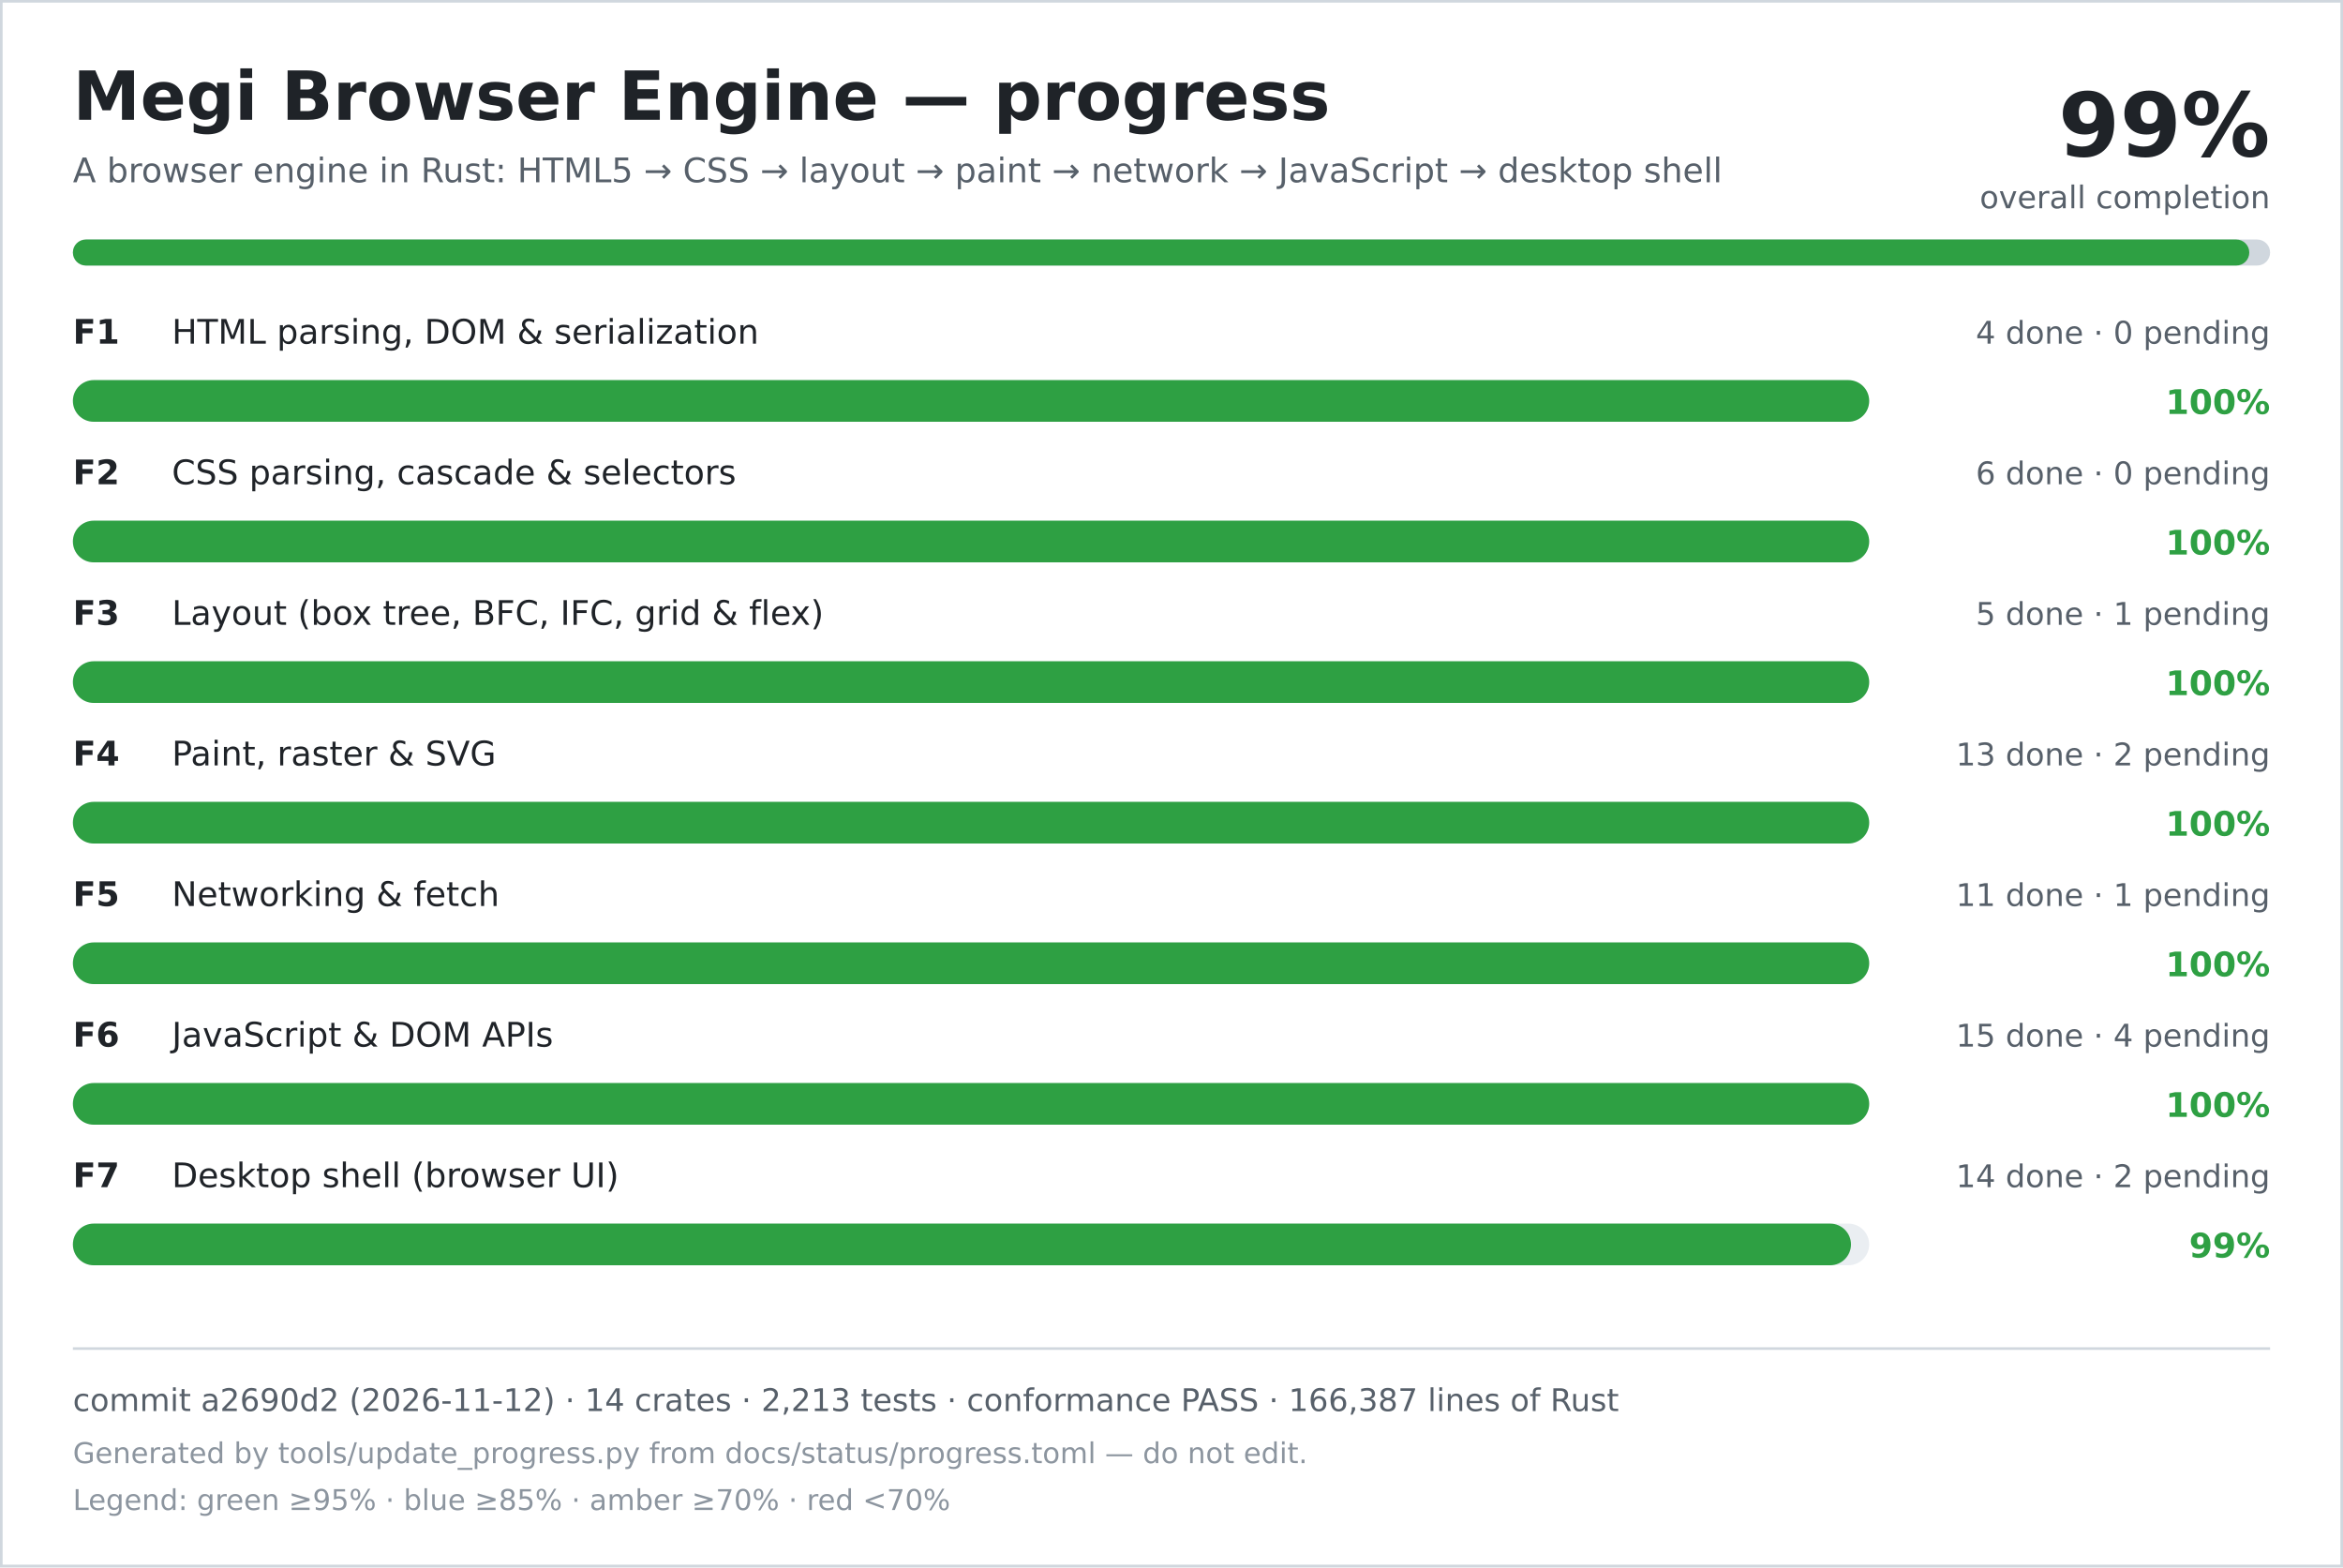
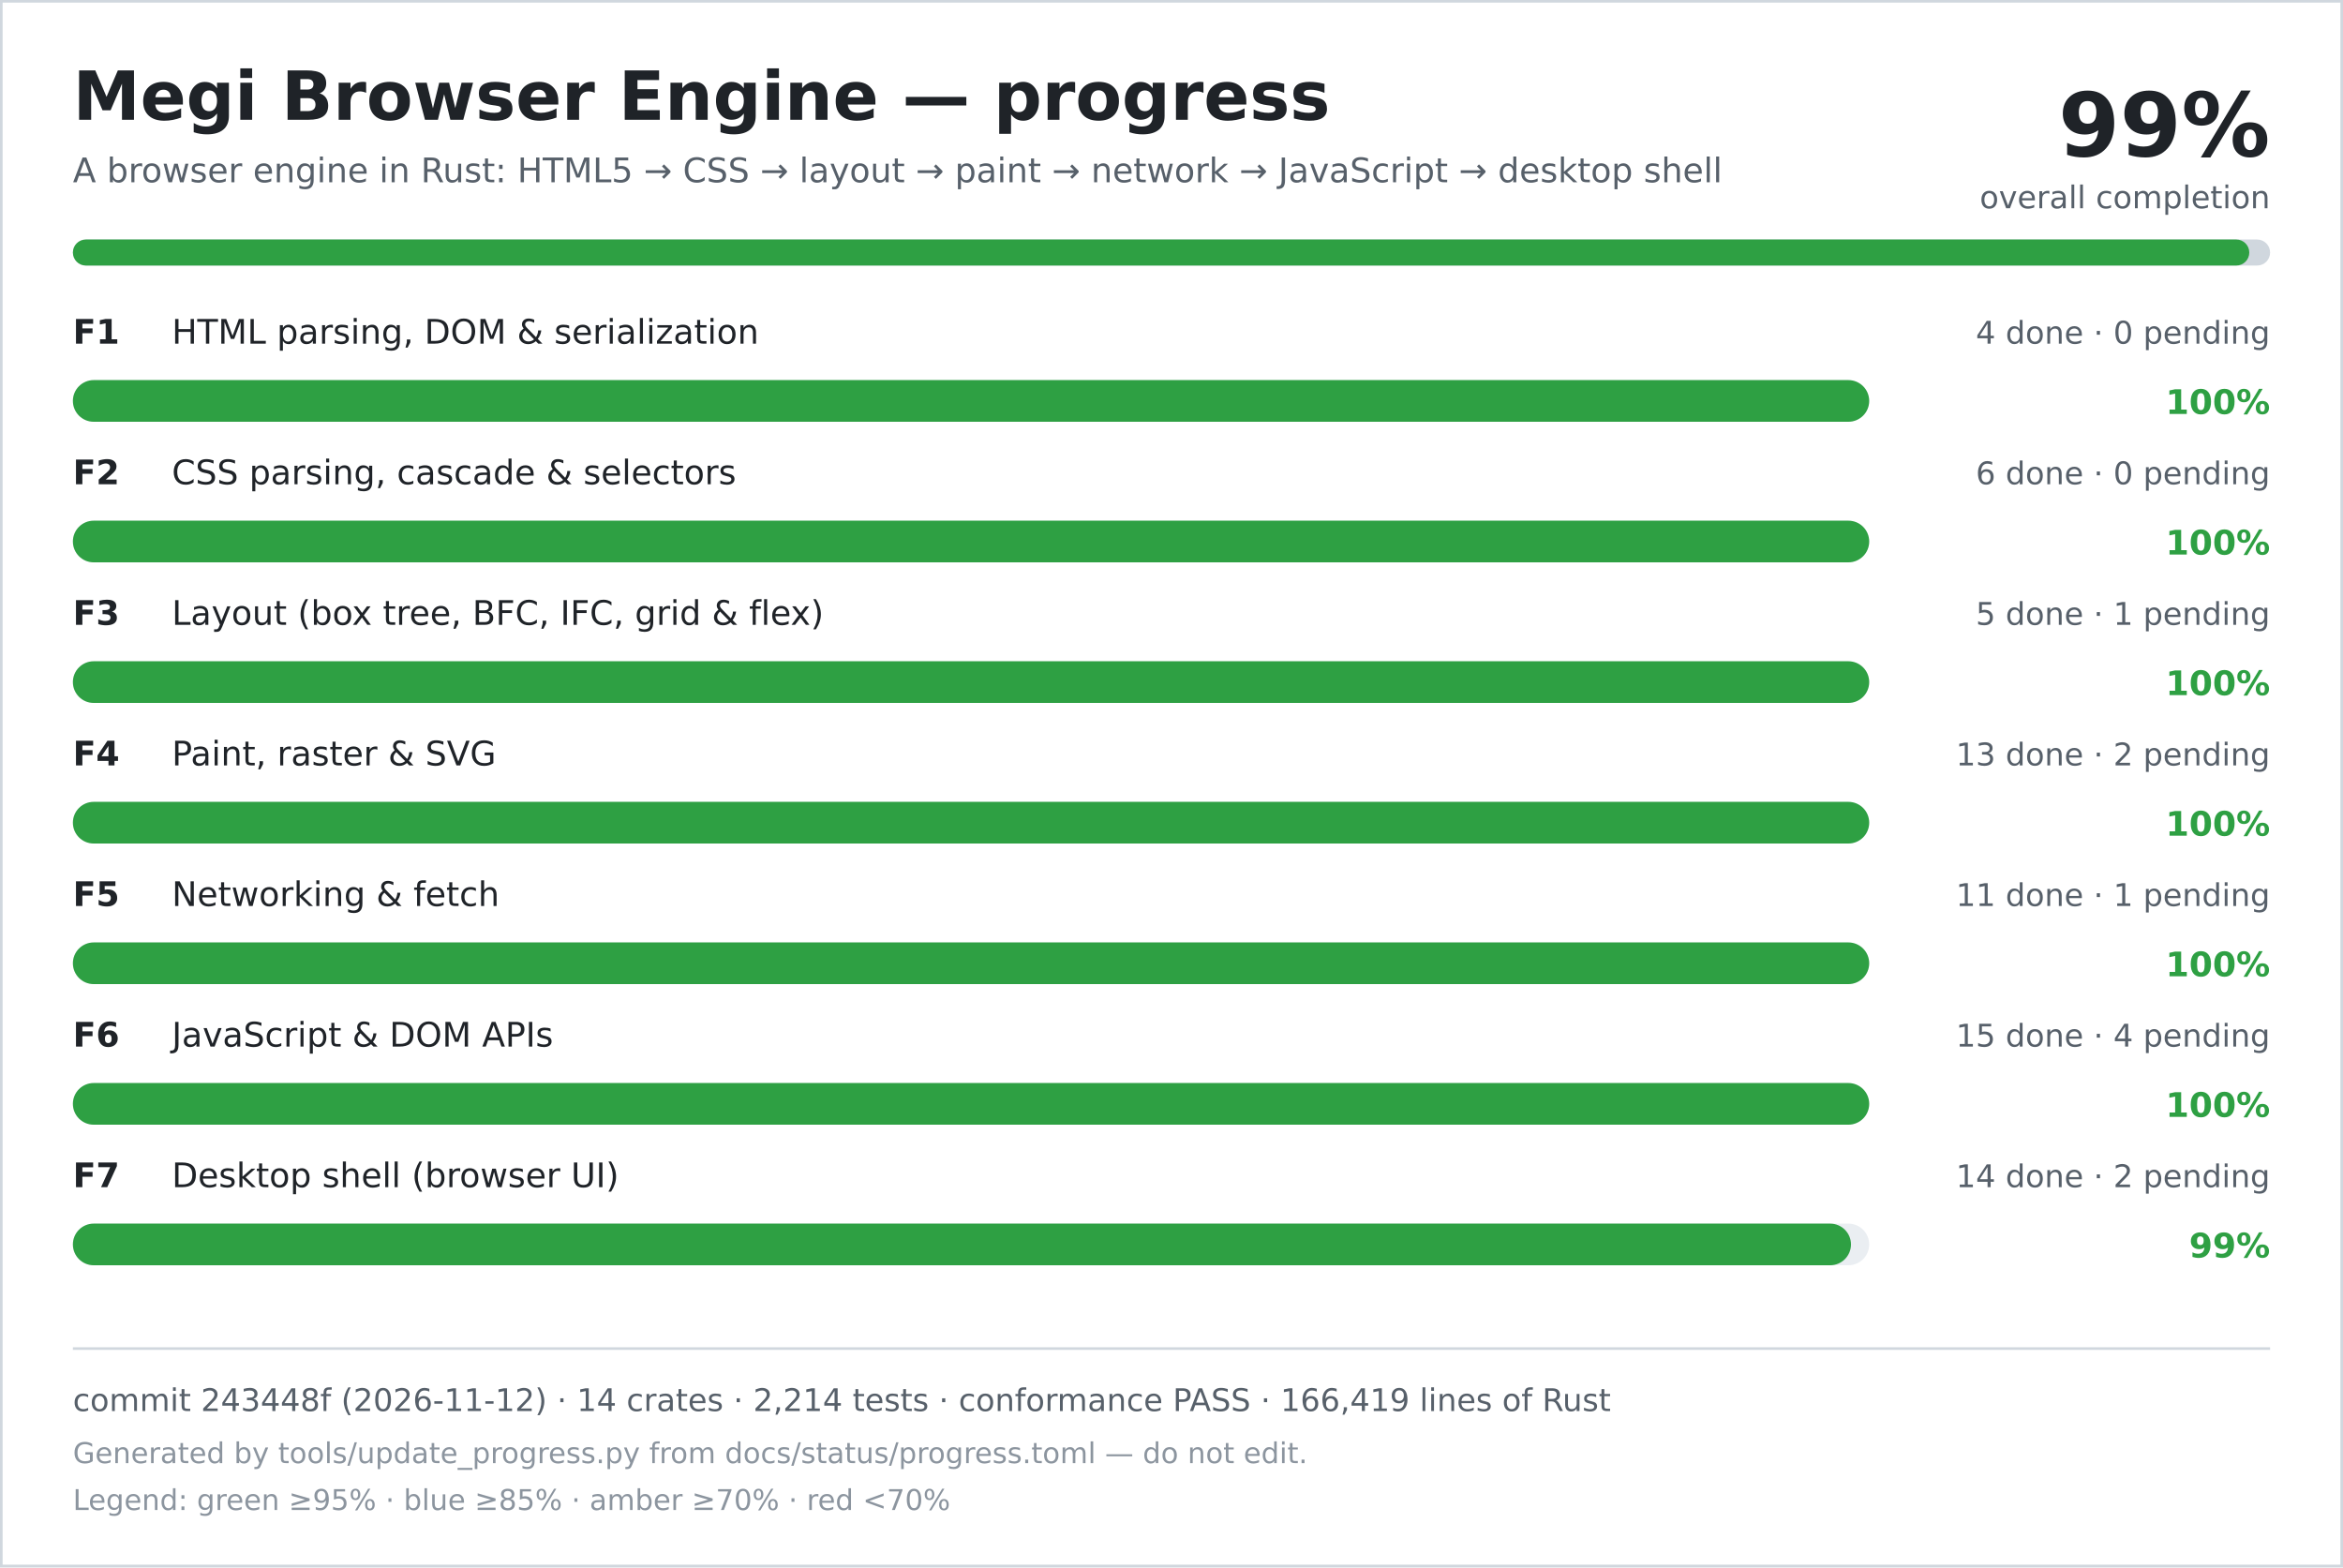
<svg xmlns="http://www.w3.org/2000/svg" width="900" height="602" viewBox="0 0 900 602" role="img" aria-labelledby="title desc">
  <rect width="900" height="602" fill="#ffffff" />
  <rect x="0.5" y="0.5" width="899" height="601" fill="none" stroke="#d0d7de" />
  <text x="28" y="46" font-family="DejaVu Sans, Verdana, sans-serif" font-size="26" font-weight="700" fill="#1f2328">Megi Browser Engine — progress</text>
  <text x="28" y="70" font-family="DejaVu Sans, Verdana, sans-serif" font-size="13" fill="#57606a">A browser engine in Rust: HTML5 → CSS → layout → paint → network → JavaScript → desktop shell</text>
  <text x="872" y="60" text-anchor="end" font-family="DejaVu Sans, Verdana, sans-serif" font-size="34" font-weight="700" fill="#1f2328">99%</text>
  <text x="872" y="80" text-anchor="end" font-family="DejaVu Sans, Verdana, sans-serif" font-size="12" fill="#57606a">overall completion</text>
  <rect x="28" y="92" width="844" height="10" rx="5" fill="#d0d7de" />
  <rect x="28" y="92" width="836" height="10" rx="5" fill="#2ea043" />
  <text x="28" y="132" font-family="DejaVu Sans, Verdana, sans-serif" font-size="13" font-weight="700" fill="#1f2328">F1</text>
  <text x="66" y="132" font-family="DejaVu Sans, Verdana, sans-serif" font-size="13" fill="#1f2328">HTML parsing, DOM &amp; serialization</text>
  <text x="872" y="132" text-anchor="end" font-family="DejaVu Sans, Verdana, sans-serif" font-size="12" fill="#57606a">4 done · 0 pending</text>
  <rect x="28" y="146" width="690" height="16" rx="8" fill="#eaeef2" />
  <rect x="28" y="146" width="690" height="16" rx="8" fill="#2ea043" />
  <text x="872" y="159" text-anchor="end" font-family="DejaVu Sans, Verdana, sans-serif" font-size="13" font-weight="700" fill="#2ea043">100%</text>
  <text x="28" y="186" font-family="DejaVu Sans, Verdana, sans-serif" font-size="13" font-weight="700" fill="#1f2328">F2</text>
  <text x="66" y="186" font-family="DejaVu Sans, Verdana, sans-serif" font-size="13" fill="#1f2328">CSS parsing, cascade &amp; selectors</text>
  <text x="872" y="186" text-anchor="end" font-family="DejaVu Sans, Verdana, sans-serif" font-size="12" fill="#57606a">6 done · 0 pending</text>
  <rect x="28" y="200" width="690" height="16" rx="8" fill="#eaeef2" />
  <rect x="28" y="200" width="690" height="16" rx="8" fill="#2ea043" />
  <text x="872" y="213" text-anchor="end" font-family="DejaVu Sans, Verdana, sans-serif" font-size="13" font-weight="700" fill="#2ea043">100%</text>
  <text x="28" y="240" font-family="DejaVu Sans, Verdana, sans-serif" font-size="13" font-weight="700" fill="#1f2328">F3</text>
  <text x="66" y="240" font-family="DejaVu Sans, Verdana, sans-serif" font-size="13" fill="#1f2328">Layout (box tree, BFC, IFC, grid &amp; flex)</text>
  <text x="872" y="240" text-anchor="end" font-family="DejaVu Sans, Verdana, sans-serif" font-size="12" fill="#57606a">5 done · 1 pending</text>
  <rect x="28" y="254" width="690" height="16" rx="8" fill="#eaeef2" />
  <rect x="28" y="254" width="690" height="16" rx="8" fill="#2ea043" />
  <text x="872" y="267" text-anchor="end" font-family="DejaVu Sans, Verdana, sans-serif" font-size="13" font-weight="700" fill="#2ea043">100%</text>
  <text x="28" y="294" font-family="DejaVu Sans, Verdana, sans-serif" font-size="13" font-weight="700" fill="#1f2328">F4</text>
  <text x="66" y="294" font-family="DejaVu Sans, Verdana, sans-serif" font-size="13" fill="#1f2328">Paint, raster &amp; SVG</text>
  <text x="872" y="294" text-anchor="end" font-family="DejaVu Sans, Verdana, sans-serif" font-size="12" fill="#57606a">13 done · 2 pending</text>
  <rect x="28" y="308" width="690" height="16" rx="8" fill="#eaeef2" />
  <rect x="28" y="308" width="690" height="16" rx="8" fill="#2ea043" />
  <text x="872" y="321" text-anchor="end" font-family="DejaVu Sans, Verdana, sans-serif" font-size="13" font-weight="700" fill="#2ea043">100%</text>
  <text x="28" y="348" font-family="DejaVu Sans, Verdana, sans-serif" font-size="13" font-weight="700" fill="#1f2328">F5</text>
  <text x="66" y="348" font-family="DejaVu Sans, Verdana, sans-serif" font-size="13" fill="#1f2328">Networking &amp; fetch</text>
  <text x="872" y="348" text-anchor="end" font-family="DejaVu Sans, Verdana, sans-serif" font-size="12" fill="#57606a">11 done · 1 pending</text>
  <rect x="28" y="362" width="690" height="16" rx="8" fill="#eaeef2" />
  <rect x="28" y="362" width="690" height="16" rx="8" fill="#2ea043" />
  <text x="872" y="375" text-anchor="end" font-family="DejaVu Sans, Verdana, sans-serif" font-size="13" font-weight="700" fill="#2ea043">100%</text>
  <text x="28" y="402" font-family="DejaVu Sans, Verdana, sans-serif" font-size="13" font-weight="700" fill="#1f2328">F6</text>
  <text x="66" y="402" font-family="DejaVu Sans, Verdana, sans-serif" font-size="13" fill="#1f2328">JavaScript &amp; DOM APIs</text>
  <text x="872" y="402" text-anchor="end" font-family="DejaVu Sans, Verdana, sans-serif" font-size="12" fill="#57606a">15 done · 4 pending</text>
  <rect x="28" y="416" width="690" height="16" rx="8" fill="#eaeef2" />
  <rect x="28" y="416" width="690" height="16" rx="8" fill="#2ea043" />
  <text x="872" y="429" text-anchor="end" font-family="DejaVu Sans, Verdana, sans-serif" font-size="13" font-weight="700" fill="#2ea043">100%</text>
  <text x="28" y="456" font-family="DejaVu Sans, Verdana, sans-serif" font-size="13" font-weight="700" fill="#1f2328">F7</text>
  <text x="66" y="456" font-family="DejaVu Sans, Verdana, sans-serif" font-size="13" fill="#1f2328">Desktop shell (browser UI)</text>
  <text x="872" y="456" text-anchor="end" font-family="DejaVu Sans, Verdana, sans-serif" font-size="12" fill="#57606a">14 done · 2 pending</text>
  <rect x="28" y="470" width="690" height="16" rx="8" fill="#eaeef2" />
  <rect x="28" y="470" width="683" height="16" rx="8" fill="#2ea043" />
  <text x="872" y="483" text-anchor="end" font-family="DejaVu Sans, Verdana, sans-serif" font-size="13" font-weight="700" fill="#2ea043">99%</text>
  <line x1="28" y1="518" x2="872" y2="518" stroke="#d0d7de" />
-   <text x="28" y="542" font-family="DejaVu Sans, Verdana, sans-serif" font-size="12" fill="#57606a">commit a2690d2 (2026-11-12) · 14 crates · 2,213 tests · conformance PASS · 166,387 lines of Rust</text>
+   <text x="28" y="542" font-family="DejaVu Sans, Verdana, sans-serif" font-size="12" fill="#57606a">commit 243448f (2026-11-12) · 14 crates · 2,214 tests · conformance PASS · 166,419 lines of Rust</text>
  <text x="28" y="562" font-family="DejaVu Sans, Verdana, sans-serif" font-size="11" fill="#8c959f">Generated by tools/update_progress.py from docs/status/progress.toml — do not edit.</text>
  <text x="28" y="580" font-family="DejaVu Sans, Verdana, sans-serif" font-size="11" fill="#8c959f">Legend: green ≥95% · blue ≥85% · amber ≥70% · red &lt;70%</text>
</svg>
